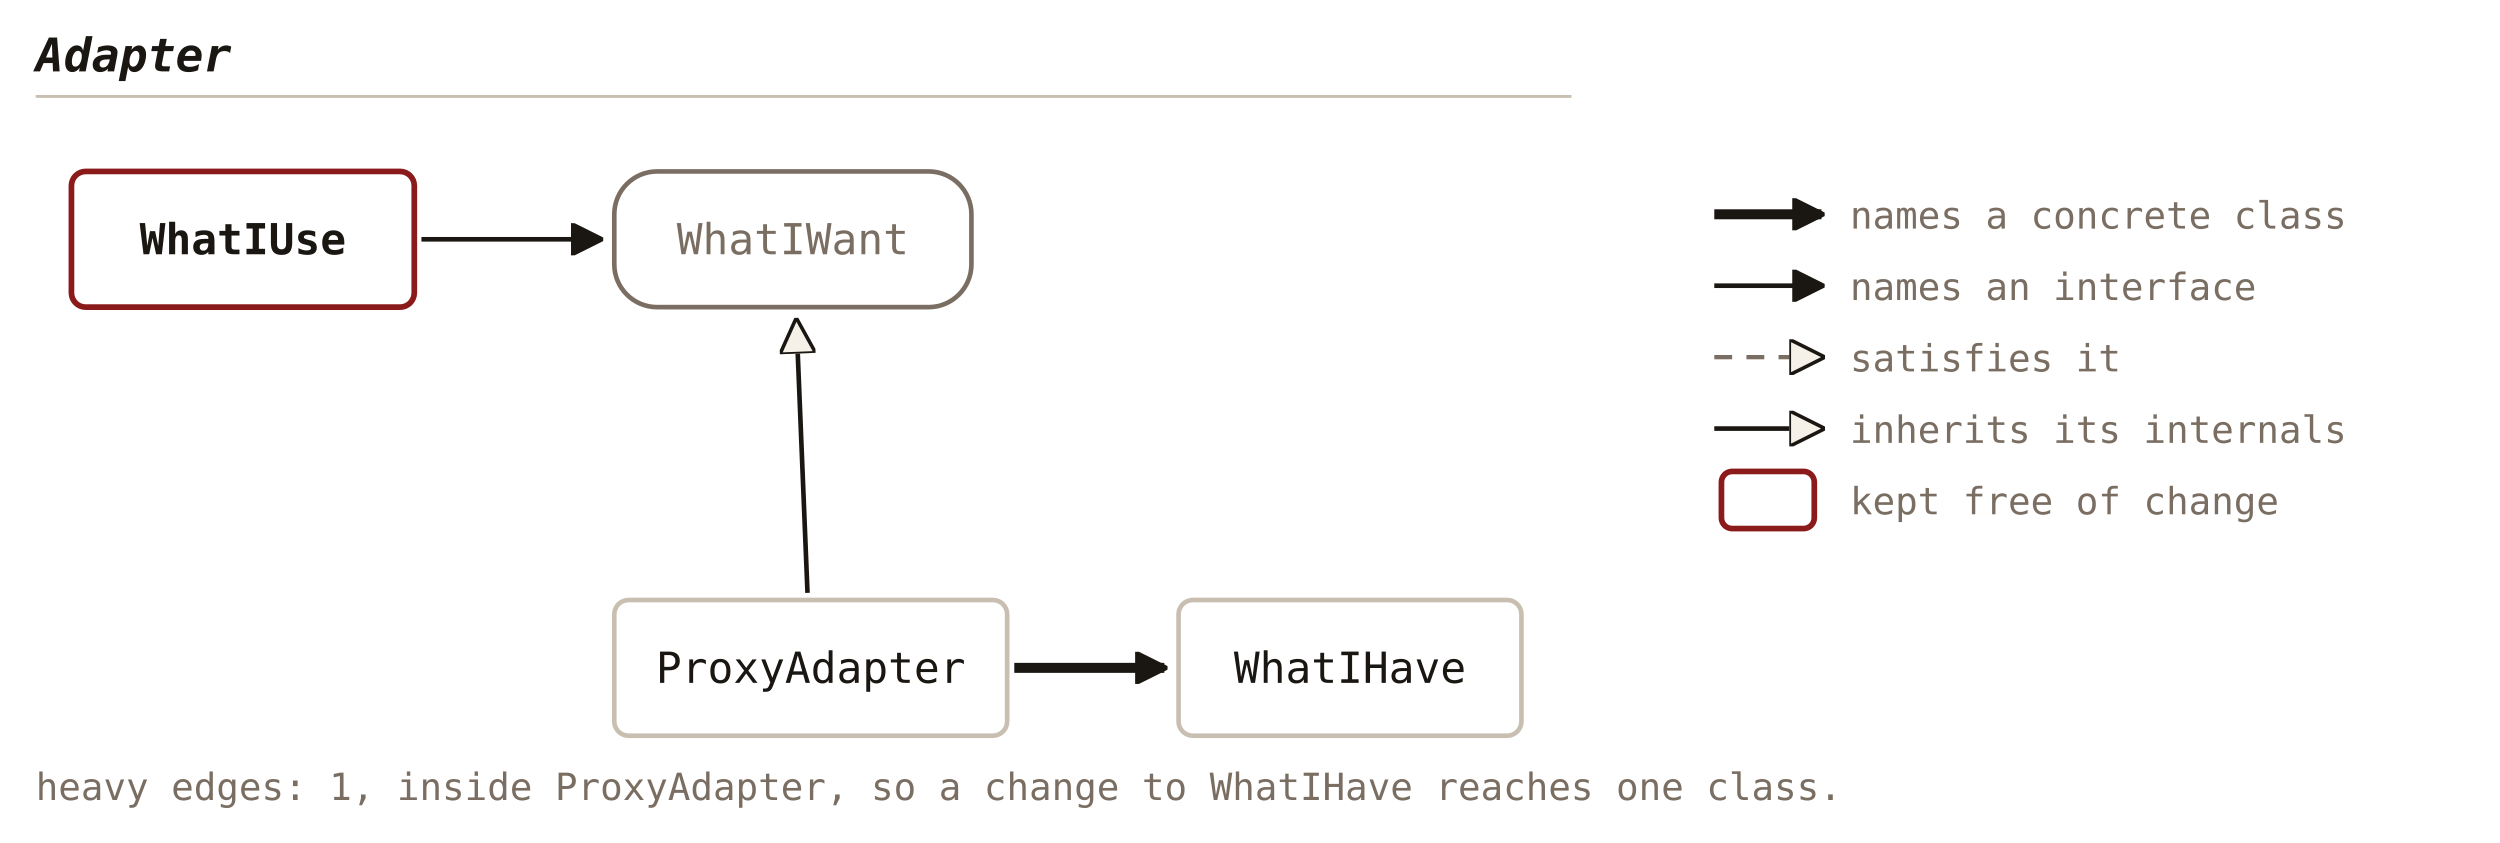
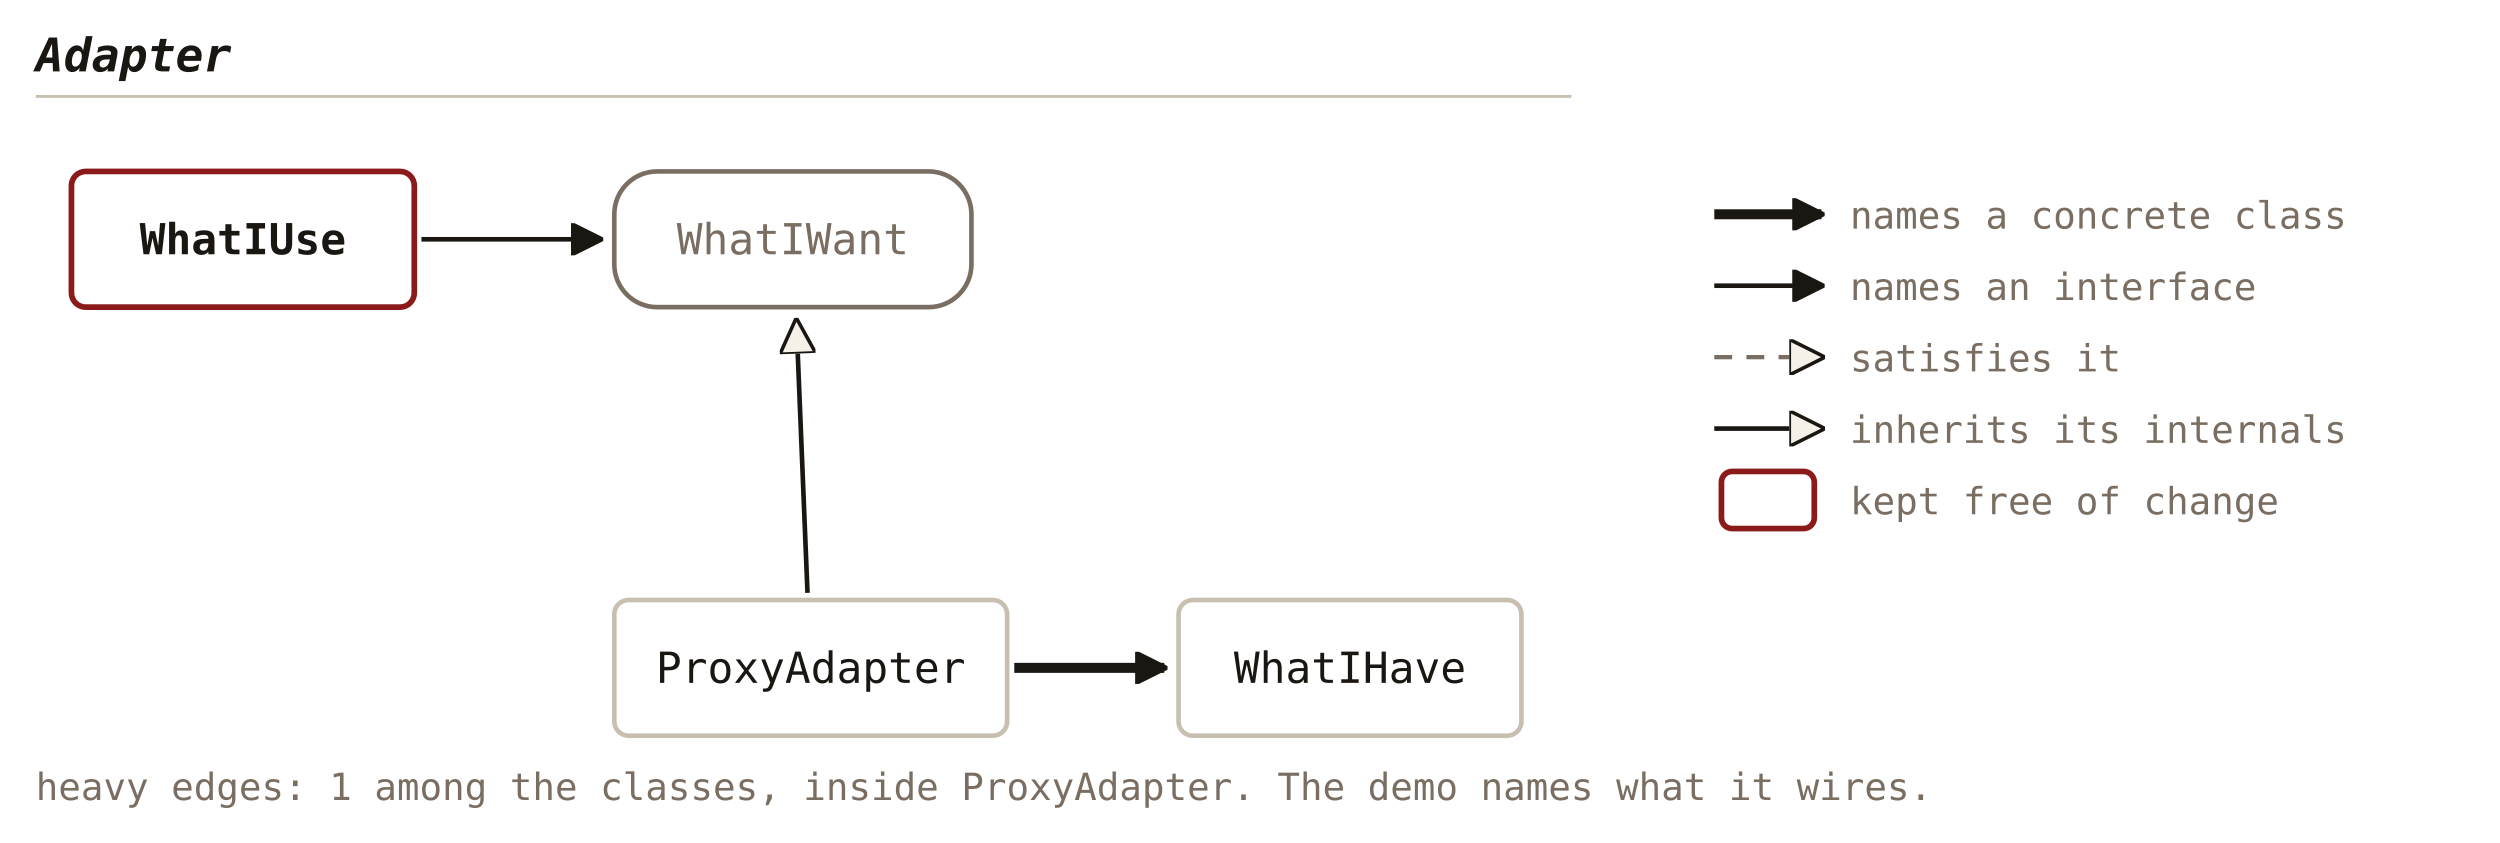
<svg xmlns="http://www.w3.org/2000/svg" viewBox="0 0 700 236" font-family="'JetBrains Mono', Consolas, monospace">
  <defs>
    <marker id="c29-solid" viewBox="0 0 10 10" refX="9" refY="5" markerWidth="9" markerHeight="9" orient="auto" markerUnits="userSpaceOnUse">
      <path d="M0,0 L10,5 L0,10 Z" fill="#1a1612" stroke="#1a1612" stroke-width="1" />
    </marker>
    <marker id="c29-hollow" viewBox="0 0 10 10" refX="9" refY="5" markerWidth="10" markerHeight="10" orient="auto" markerUnits="userSpaceOnUse">
      <path d="M0,0 L10,5 L0,10 Z" fill="#f5f0e8" stroke="#1a1612" stroke-width="1" />
    </marker>
  </defs>
  <text x="10" y="20" font-size="13" font-weight="bold" font-style="italic" fill="#1a1612" text-anchor="start">Adapter</text>
  <line x1="10" y1="27" x2="440" y2="27" stroke="#c8bfb0" stroke-width="0.8" />
  <rect x="20" y="48" width="96" height="38" fill="none" stroke="#8b1a1a" stroke-width="1.6" rx="4" />
  <text x="68.0" y="71.2" font-size="12" font-weight="bold" fill="#1a1612" text-anchor="middle">WhatIUse</text>
  <rect x="172" y="48" width="100" height="38" fill="none" stroke="#7a6e62" stroke-width="1.3" rx="12" />
  <text x="222.0" y="71.2" font-size="12" fill="#7a6e62" text-anchor="middle">WhatIWant</text>
  <rect x="172" y="168" width="110" height="38" fill="none" stroke="#c8bfb0" stroke-width="1.3" rx="4" />
  <text x="227.0" y="191.2" font-size="12" fill="#1a1612" text-anchor="middle">ProxyAdapter</text>
  <rect x="330" y="168" width="96" height="38" fill="none" stroke="#c8bfb0" stroke-width="1.3" rx="4" />
  <text x="378.0" y="191.2" font-size="12" fill="#1a1612" text-anchor="middle">WhatIHave</text>
  <line x1="118.0" y1="67.0" x2="168.0" y2="67.0" stroke="#1a1612" stroke-width="1.3" marker-end="url(#c29-solid)" />
  <line x1="226.1" y1="166.0" x2="223.0" y2="90.0" stroke="#1a1612" stroke-width="1.3" marker-end="url(#c29-hollow)" />
  <line x1="284.0" y1="187.0" x2="326.0" y2="187.0" stroke="#1a1612" stroke-width="2.8" marker-end="url(#c29-solid)" />
-   <text x="10" y="224" font-size="10.5" fill="#7a6e62" text-anchor="start">heavy edges: 1, inside ProxyAdapter, so a change to WhatIHave reaches one class.</text>
+   <text x="10" y="224" font-size="10.5" fill="#7a6e62" text-anchor="start">heavy edges: 1 among the classes, inside ProxyAdapter. The demo names what it wires.</text>
  <line x1="480" y1="60" x2="510" y2="60" stroke="#1a1612" stroke-width="2.8" marker-end="url(#c29-solid)" />
  <text x="518" y="64" font-size="10.5" fill="#7a6e62" text-anchor="start">names a concrete class</text>
  <line x1="480" y1="80" x2="510" y2="80" stroke="#1a1612" stroke-width="1.3" marker-end="url(#c29-solid)" />
  <text x="518" y="84" font-size="10.5" fill="#7a6e62" text-anchor="start">names an interface</text>
  <line x1="480" y1="100" x2="510" y2="100" stroke="#7a6e62" stroke-width="1.2" stroke-dasharray="5,4" marker-end="url(#c29-hollow)" />
  <text x="518" y="104" font-size="10.5" fill="#7a6e62" text-anchor="start">satisfies it</text>
  <line x1="480" y1="120" x2="510" y2="120" stroke="#1a1612" stroke-width="1.3" marker-end="url(#c29-hollow)" />
  <text x="518" y="124" font-size="10.5" fill="#7a6e62" text-anchor="start">inherits its internals</text>
  <rect x="482" y="132" width="26" height="16" fill="none" stroke="#8b1a1a" stroke-width="1.6" rx="3" />
  <text x="518" y="144" font-size="10.5" fill="#7a6e62" text-anchor="start">kept free of change</text>
</svg>
